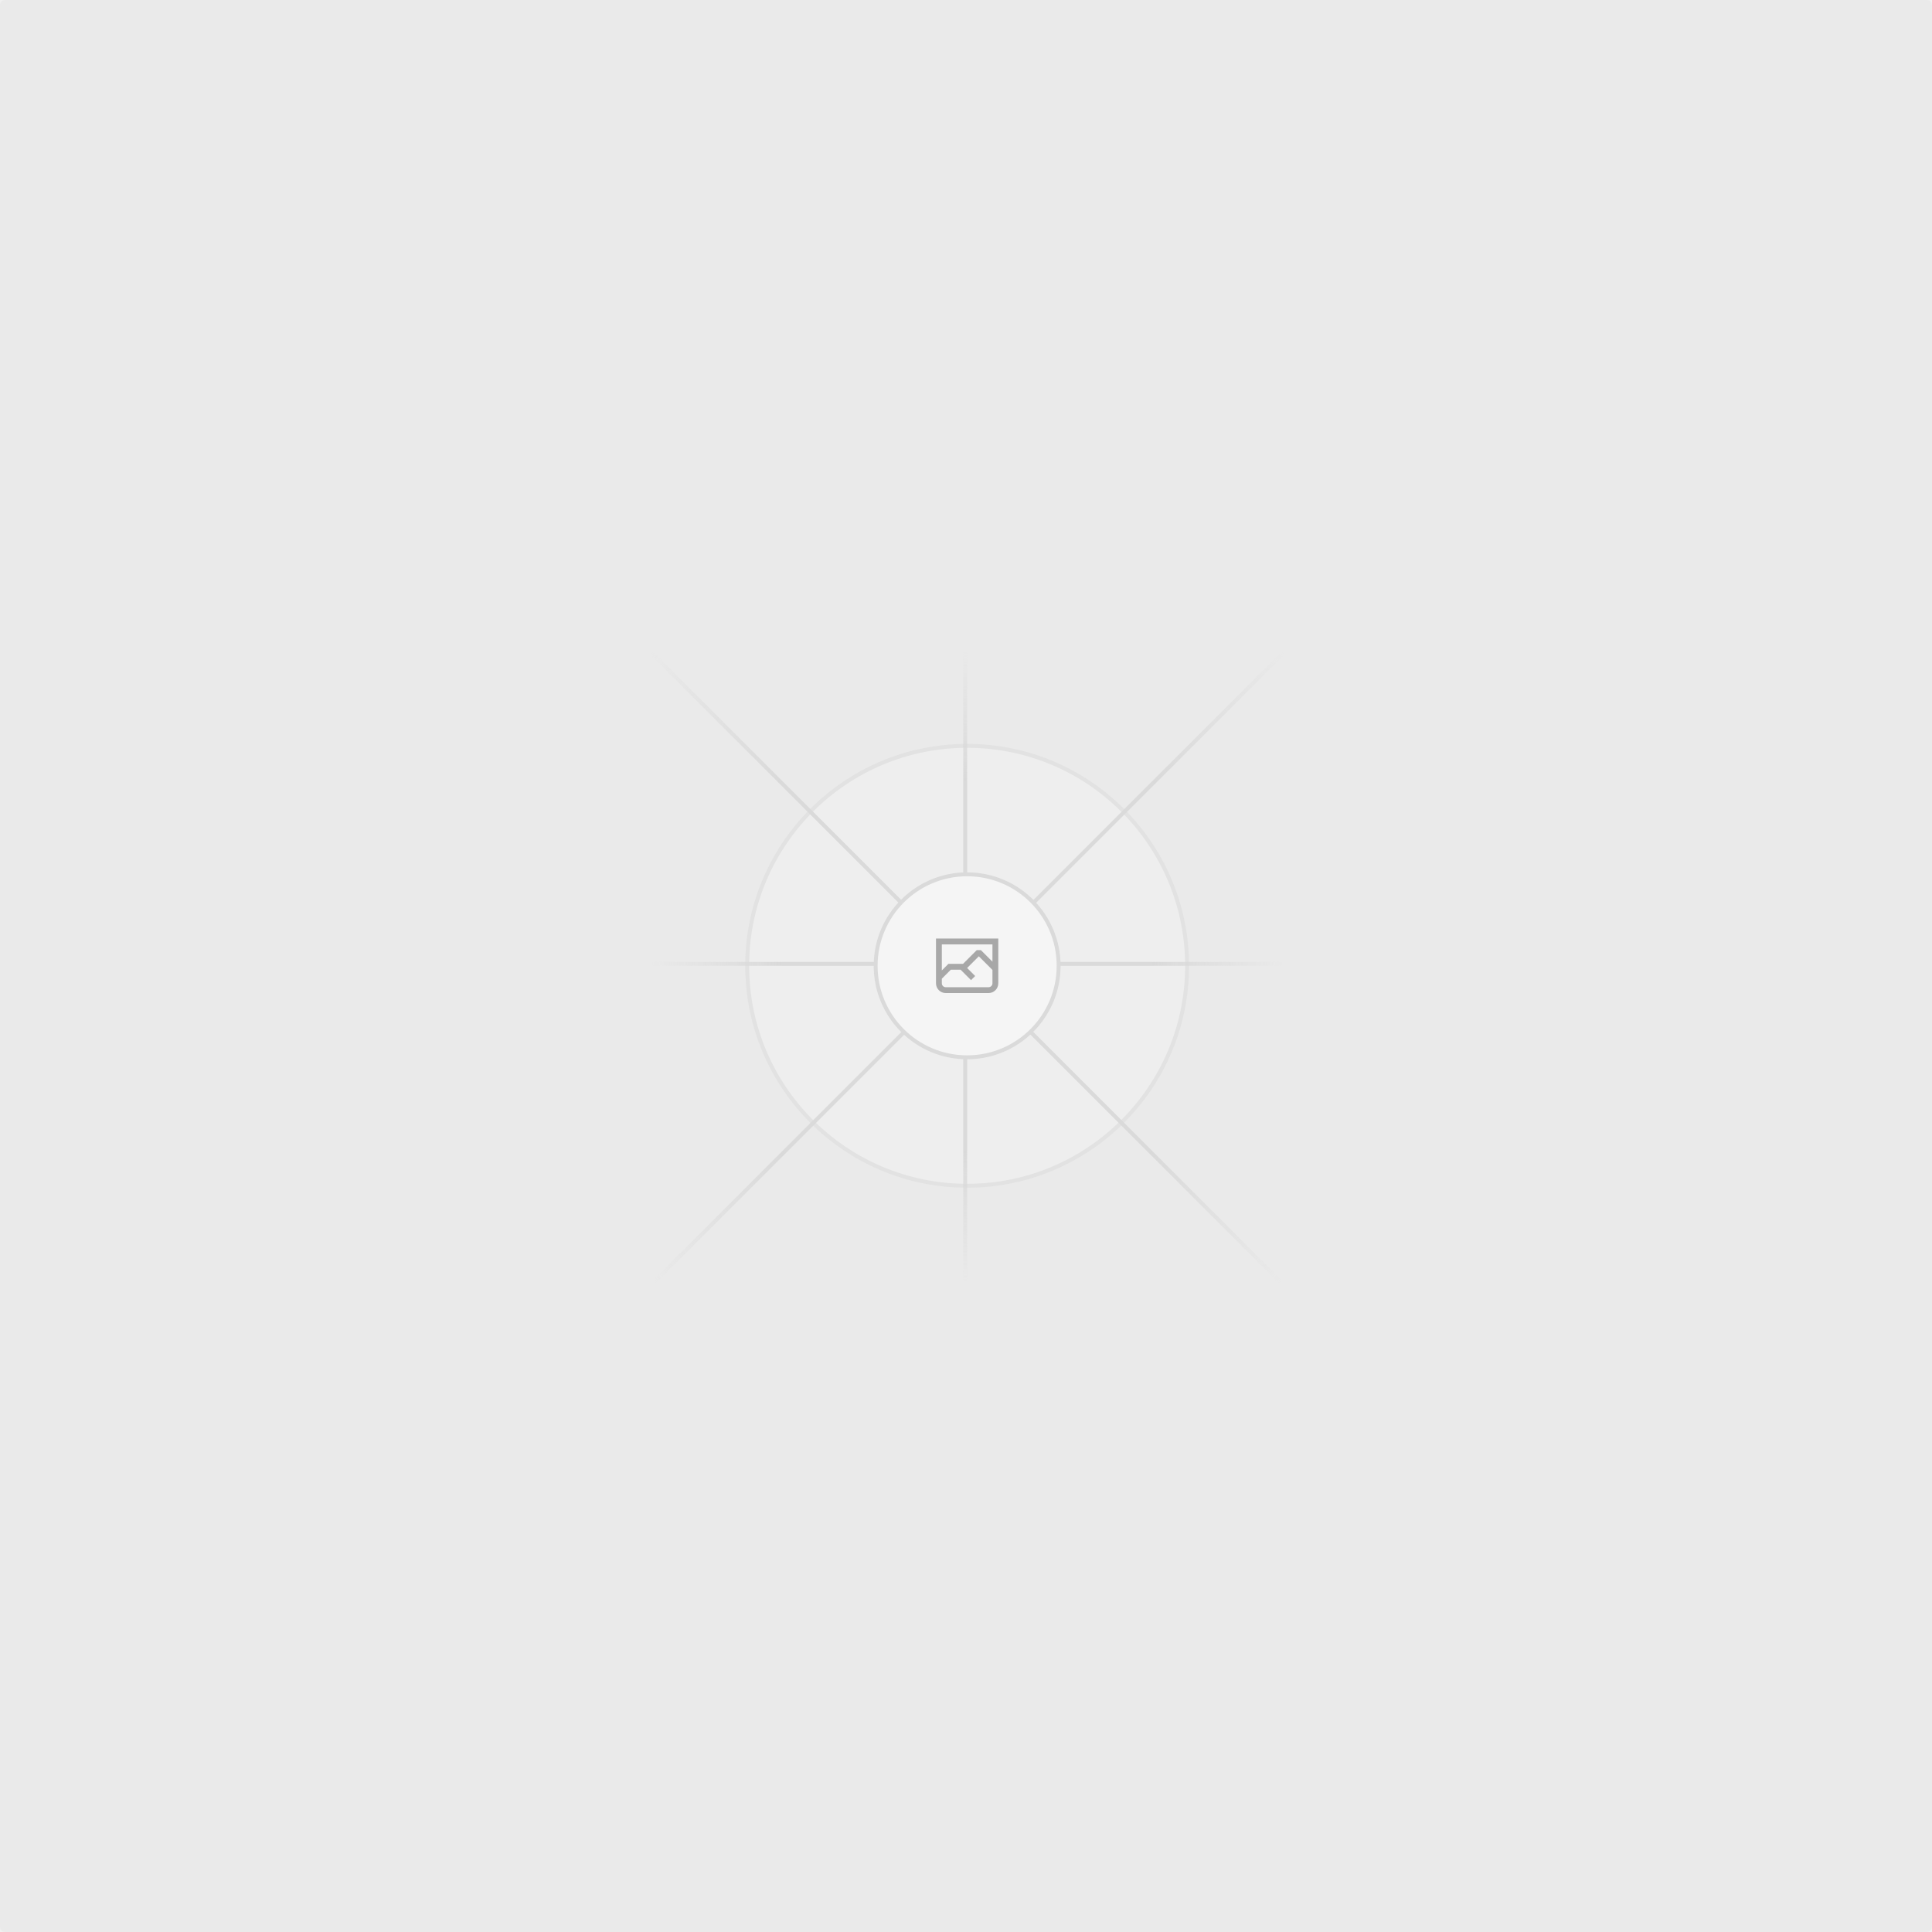
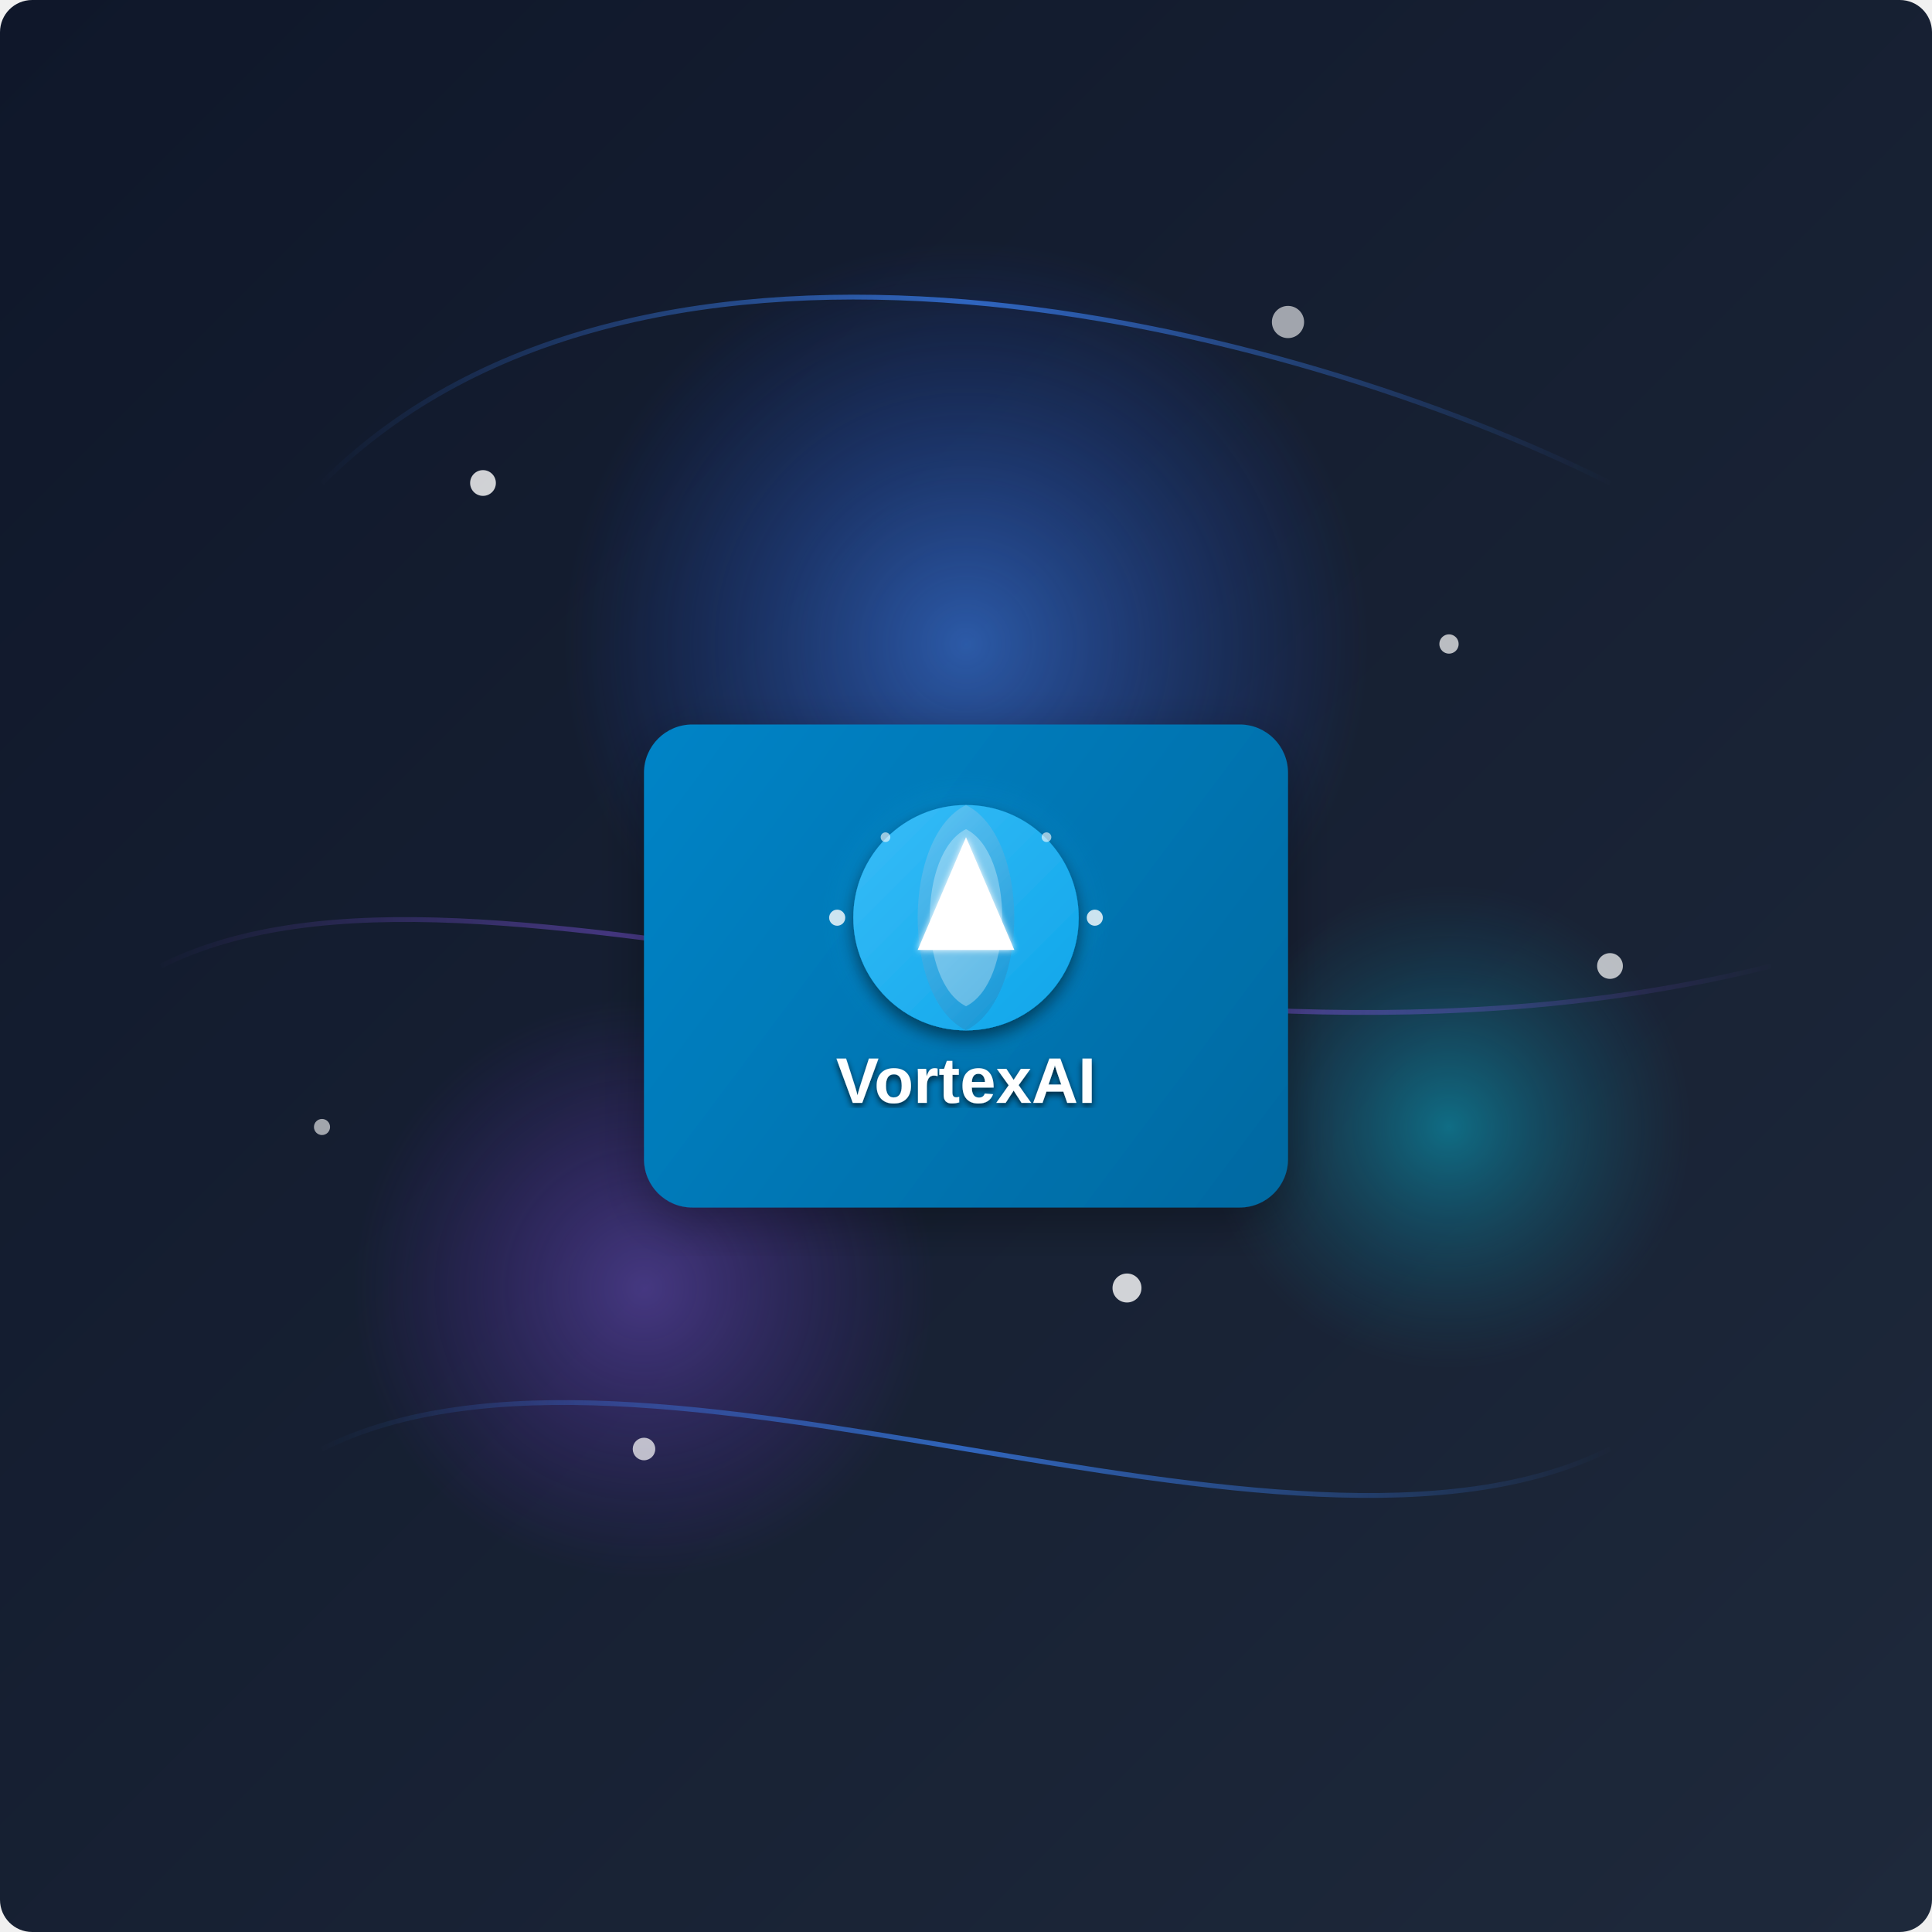
- <svg xmlns="http://www.w3.org/2000/svg" width="1200" height="1200" fill="none">
-   <rect width="1200" height="1200" fill="#EAEAEA" rx="3" />
-   <g opacity=".5">
-     <g opacity=".5">
-       <path fill="#FAFAFA" d="M600.709 736.5c-75.454 0-136.621-61.167-136.621-136.62 0-75.454 61.167-136.621 136.621-136.621 75.453 0 136.62 61.167 136.62 136.621 0 75.453-61.167 136.62-136.62 136.62Z" />
-       <path stroke="#C9C9C9" stroke-width="2.418" d="M600.709 736.5c-75.454 0-136.621-61.167-136.621-136.62 0-75.454 61.167-136.621 136.621-136.621 75.453 0 136.62 61.167 136.62 136.621 0 75.453-61.167 136.62-136.62 136.62Z" />
+ <svg xmlns="http://www.w3.org/2000/svg" width="1200" height="1200" fill="none" viewBox="0 0 1200 1200">
+   <rect width="1200" height="1200" fill="url(#bgGradient)" rx="20" />
+   <circle cx="600" cy="400" r="250" fill="url(#circleGradient)" opacity="0.6" />
+   <circle cx="400" cy="800" r="180" fill="url(#circleGradient2)" opacity="0.4" />
+   <circle cx="900" cy="700" r="150" fill="url(#circleGradient3)" opacity="0.5" />
+   <path d="M200,300 C400,100 800,200 1000,300" stroke="url(#lineGradient)" stroke-width="3" fill="none" opacity="0.7" />
+   <path d="M100,600 C300,500 700,700 1100,600" stroke="url(#lineGradient2)" stroke-width="3" fill="none" opacity="0.7" />
+   <path d="M200,900 C400,800 800,1000 1000,900" stroke="url(#lineGradient)" stroke-width="3" fill="none" opacity="0.7" />
+   <g transform="translate(400, 450)">
+     <rect width="400" height="300" rx="30" fill="url(#containerGradient)" filter="url(#shadow)" />
+     <circle cx="200" cy="120" r="90" fill="url(#glowGradient)" opacity="0.4" />
+     <g filter="url(#logoShadow)">
+       <circle cx="200" cy="120" r="70" fill="url(#logoGradient)" />
+       <path d="M200,50 C240,70 240,170 200,190 C160,170 160,70 200,50 Z" fill="url(#spiralGradient)" opacity="0.8" />
+       <path d="M200,65 C230,80 230,160 200,175 C170,160 170,80 200,65 Z" fill="#ffffff" opacity="0.3" />
+       <path d="M200,70 L230,140 L170,140 Z" fill="#ffffff" filter="url(#glow)" />
    </g>
-     <path stroke="url(#a)" stroke-width="2.418" d="M0-1.209h553.581" transform="scale(1 -1) rotate(45 1163.11 91.165)" />
-     <path stroke="url(#b)" stroke-width="2.418" d="M404.846 598.671h391.726" />
-     <path stroke="url(#c)" stroke-width="2.418" d="M599.5 795.742V404.017" />
-     <path stroke="url(#d)" stroke-width="2.418" d="m795.717 796.597-391.441-391.44" />
-     <path fill="#fff" d="M600.709 656.704c-31.384 0-56.825-25.441-56.825-56.824 0-31.384 25.441-56.825 56.825-56.825 31.383 0 56.824 25.441 56.824 56.825 0 31.383-25.441 56.824-56.824 56.824Z" />
-     <g clip-path="url(#e)">
-       <path fill="#666" fill-rule="evenodd" d="M616.426 586.58h-31.434v16.176l3.553-3.554.531-.531h9.068l.074-.074 8.463-8.463h2.565l7.18 7.181V586.58Zm-15.715 14.654 3.698 3.699 1.283 1.282-2.565 2.565-1.282-1.283-5.2-5.199h-6.066l-5.514 5.514-.073.073v2.876a2.418 2.418 0 0 0 2.418 2.418h26.598a2.418 2.418 0 0 0 2.418-2.418v-8.317l-8.463-8.463-7.181 7.181-.071.072Zm-19.347 5.442v4.085a6.045 6.045 0 0 0 6.046 6.045h26.598a6.044 6.044 0 0 0 6.045-6.045v-7.108l1.356-1.355-1.282-1.283-.074-.073v-17.989h-38.689v23.43l-.146.146.146.147Z" clip-rule="evenodd" />
+     <g filter="url(#textShadow)">
+       <text x="200" y="235" font-family="Arial, sans-serif" font-size="40" font-weight="bold" fill="#ffffff" text-anchor="middle">VortexAI</text>
    </g>
-     <path stroke="#C9C9C9" stroke-width="2.418" d="M600.709 656.704c-31.384 0-56.825-25.441-56.825-56.824 0-31.384 25.441-56.825 56.825-56.825 31.383 0 56.824 25.441 56.824 56.825 0 31.383-25.441 56.824-56.824 56.824Z" />
+     <circle cx="120" cy="120" r="5" fill="#ffffff" opacity="0.8" />
+     <circle cx="280" cy="120" r="5" fill="#ffffff" opacity="0.8" />
+     <circle cx="150" cy="70" r="3" fill="#ffffff" opacity="0.6" />
+     <circle cx="250" cy="70" r="3" fill="#ffffff" opacity="0.6" />
  </g>
+   <circle cx="300" cy="300" r="8" fill="#ffffff" opacity="0.8" />
+   <circle cx="900" cy="400" r="6" fill="#ffffff" opacity="0.7" />
+   <circle cx="800" cy="200" r="10" fill="#ffffff" opacity="0.6" />
+   <circle cx="400" cy="900" r="7" fill="#ffffff" opacity="0.7" />
+   <circle cx="700" cy="800" r="9" fill="#ffffff" opacity="0.8" />
+   <circle cx="200" cy="700" r="5" fill="#ffffff" opacity="0.6" />
+   <circle cx="1000" cy="600" r="8" fill="#ffffff" opacity="0.7" />
  <defs>
-     <linearGradient id="a" x1="554.061" x2="-.48" y1=".083" y2=".087" gradientUnits="userSpaceOnUse">
-       <stop stop-color="#C9C9C9" stop-opacity="0" />
-       <stop offset=".208" stop-color="#C9C9C9" />
-       <stop offset=".792" stop-color="#C9C9C9" />
-       <stop offset="1" stop-color="#C9C9C9" stop-opacity="0" />
+     <linearGradient id="bgGradient" x1="0" y1="0" x2="1200" y2="1200" gradientUnits="userSpaceOnUse">
+       <stop offset="0%" stop-color="#0f172a" />
+       <stop offset="100%" stop-color="#1e293b" />
    </linearGradient>
-     <linearGradient id="b" x1="796.912" x2="404.507" y1="599.963" y2="599.965" gradientUnits="userSpaceOnUse">
-       <stop stop-color="#C9C9C9" stop-opacity="0" />
-       <stop offset=".208" stop-color="#C9C9C9" />
-       <stop offset=".792" stop-color="#C9C9C9" />
-       <stop offset="1" stop-color="#C9C9C9" stop-opacity="0" />
+     <radialGradient id="circleGradient" cx="0.5" cy="0.5" r="0.5" fx="0.5" fy="0.5">
+       <stop offset="0%" stop-color="#3b82f6" />
+       <stop offset="100%" stop-color="#1d4ed8" stop-opacity="0" />
+     </radialGradient>
+     <radialGradient id="circleGradient2" cx="0.5" cy="0.5" r="0.5" fx="0.5" fy="0.5">
+       <stop offset="0%" stop-color="#8b5cf6" />
+       <stop offset="100%" stop-color="#6d28d9" stop-opacity="0" />
+     </radialGradient>
+     <radialGradient id="circleGradient3" cx="0.5" cy="0.5" r="0.5" fx="0.5" fy="0.5">
+       <stop offset="0%" stop-color="#06b6d4" />
+       <stop offset="100%" stop-color="#0e7490" stop-opacity="0" />
+     </radialGradient>
+     <linearGradient id="lineGradient" x1="0" y1="0" x2="1" y2="0" gradientUnits="objectBoundingBox">
+       <stop offset="0%" stop-color="#3b82f6" stop-opacity="0" />
+       <stop offset="50%" stop-color="#3b82f6" />
+       <stop offset="100%" stop-color="#3b82f6" stop-opacity="0" />
    </linearGradient>
-     <linearGradient id="c" x1="600.792" x2="600.794" y1="403.677" y2="796.082" gradientUnits="userSpaceOnUse">
-       <stop stop-color="#C9C9C9" stop-opacity="0" />
-       <stop offset=".208" stop-color="#C9C9C9" />
-       <stop offset=".792" stop-color="#C9C9C9" />
-       <stop offset="1" stop-color="#C9C9C9" stop-opacity="0" />
+     <linearGradient id="lineGradient2" x1="0" y1="0" x2="1" y2="0" gradientUnits="objectBoundingBox">
+       <stop offset="0%" stop-color="#8b5cf6" stop-opacity="0" />
+       <stop offset="50%" stop-color="#8b5cf6" />
+       <stop offset="100%" stop-color="#8b5cf6" stop-opacity="0" />
    </linearGradient>
-     <linearGradient id="d" x1="404.85" x2="796.972" y1="403.903" y2="796.02" gradientUnits="userSpaceOnUse">
-       <stop stop-color="#C9C9C9" stop-opacity="0" />
-       <stop offset=".208" stop-color="#C9C9C9" />
-       <stop offset=".792" stop-color="#C9C9C9" />
-       <stop offset="1" stop-color="#C9C9C9" stop-opacity="0" />
+     <linearGradient id="containerGradient" x1="0" y1="0" x2="400" y2="300" gradientUnits="userSpaceOnUse">
+       <stop offset="0%" stop-color="#0284c7" />
+       <stop offset="100%" stop-color="#0369a1" />
    </linearGradient>
-     <clipPath id="e">
-       <path fill="#fff" d="M581.364 580.535h38.689v38.689h-38.689z" />
-     </clipPath>
+     <linearGradient id="logoGradient" x1="130" y1="50" x2="270" y2="190" gradientUnits="userSpaceOnUse">
+       <stop offset="0%" stop-color="#38bdf8" />
+       <stop offset="100%" stop-color="#0ea5e9" />
+     </linearGradient>
+     <radialGradient id="glowGradient" cx="0.5" cy="0.5" r="0.5" fx="0.5" fy="0.5">
+       <stop offset="0%" stop-color="#38bdf8" />
+       <stop offset="100%" stop-color="#0ea5e9" stop-opacity="0" />
+     </radialGradient>
+     <linearGradient id="spiralGradient" x1="130" y1="50" x2="270" y2="190" gradientUnits="userSpaceOnUse">
+       <stop offset="0%" stop-color="#7dd3fc" />
+       <stop offset="100%" stop-color="#0284c7" />
+     </linearGradient>
+     <filter id="shadow" x="-10%" y="-10%" width="120%" height="120%">
+       <feDropShadow dx="0" dy="10" stdDeviation="15" flood-color="#000000" flood-opacity="0.3" />
+     </filter>
+     <filter id="logoShadow" x="-20%" y="-20%" width="140%" height="140%">
+       <feDropShadow dx="0" dy="5" stdDeviation="5" flood-color="#000000" flood-opacity="0.5" />
+     </filter>
+     <filter id="textShadow" x="-10%" y="-10%" width="120%" height="120%">
+       <feDropShadow dx="0" dy="2" stdDeviation="2" flood-color="#000000" flood-opacity="0.7" />
+     </filter>
+     <filter id="glow" x="-20%" y="-20%" width="140%" height="140%">
+       <feGaussianBlur stdDeviation="2" result="blur" />
+       <feComposite in="SourceGraphic" in2="blur" operator="over" />
+     </filter>
  </defs>
</svg>
